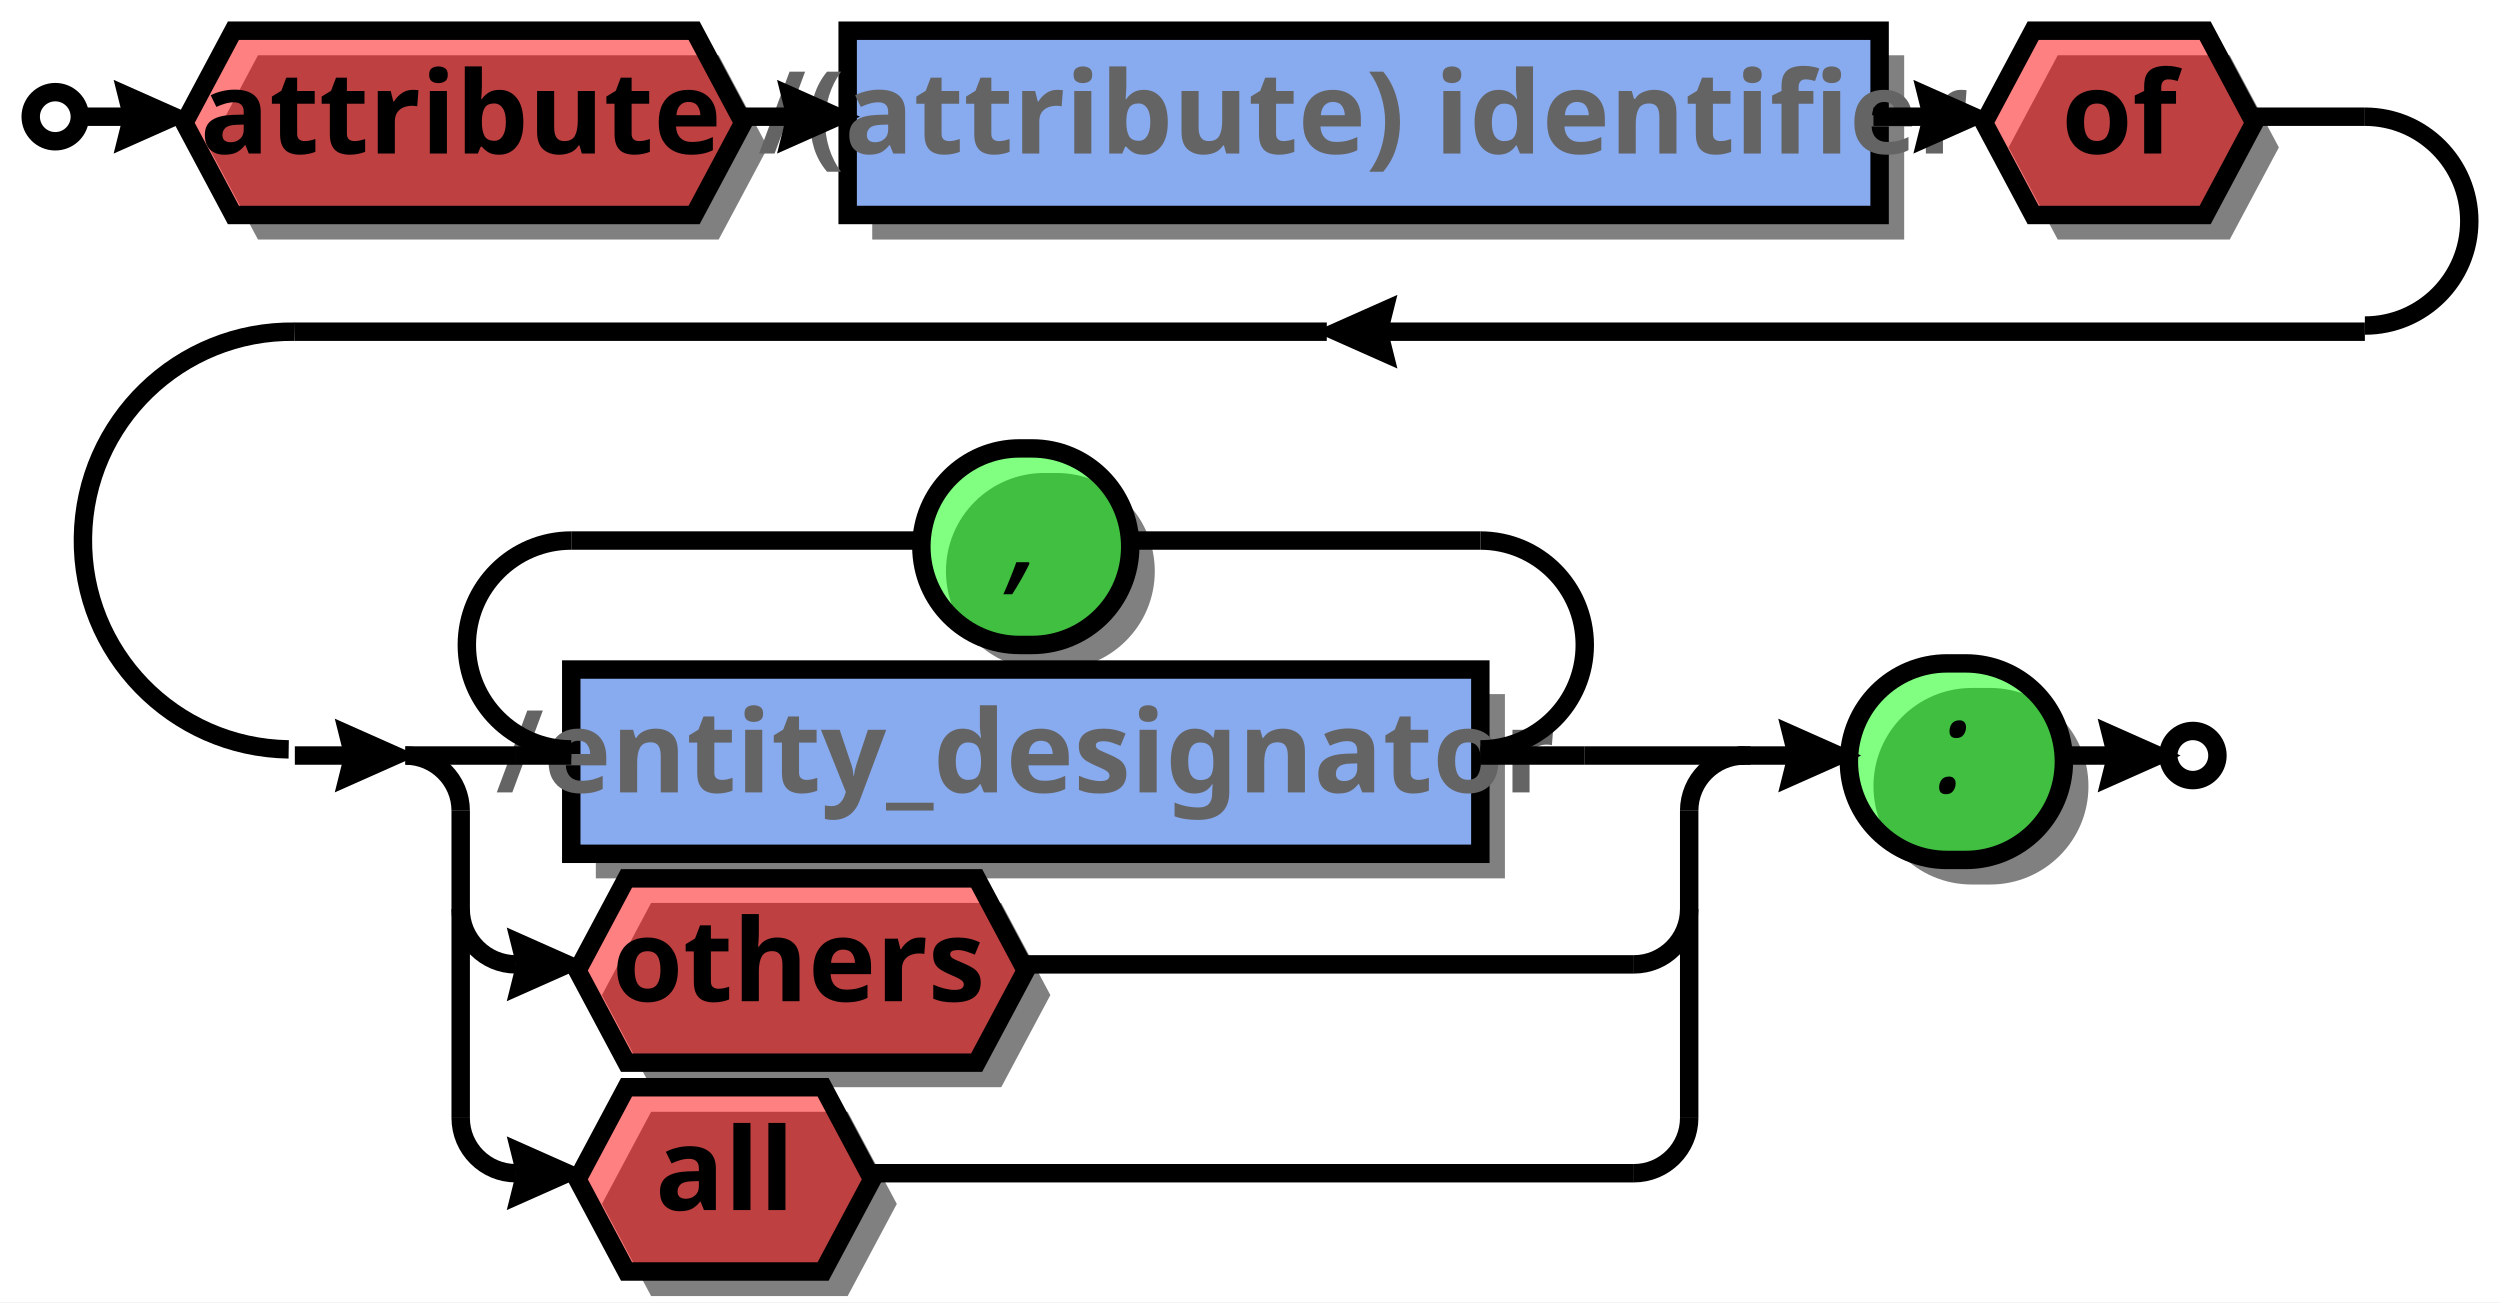
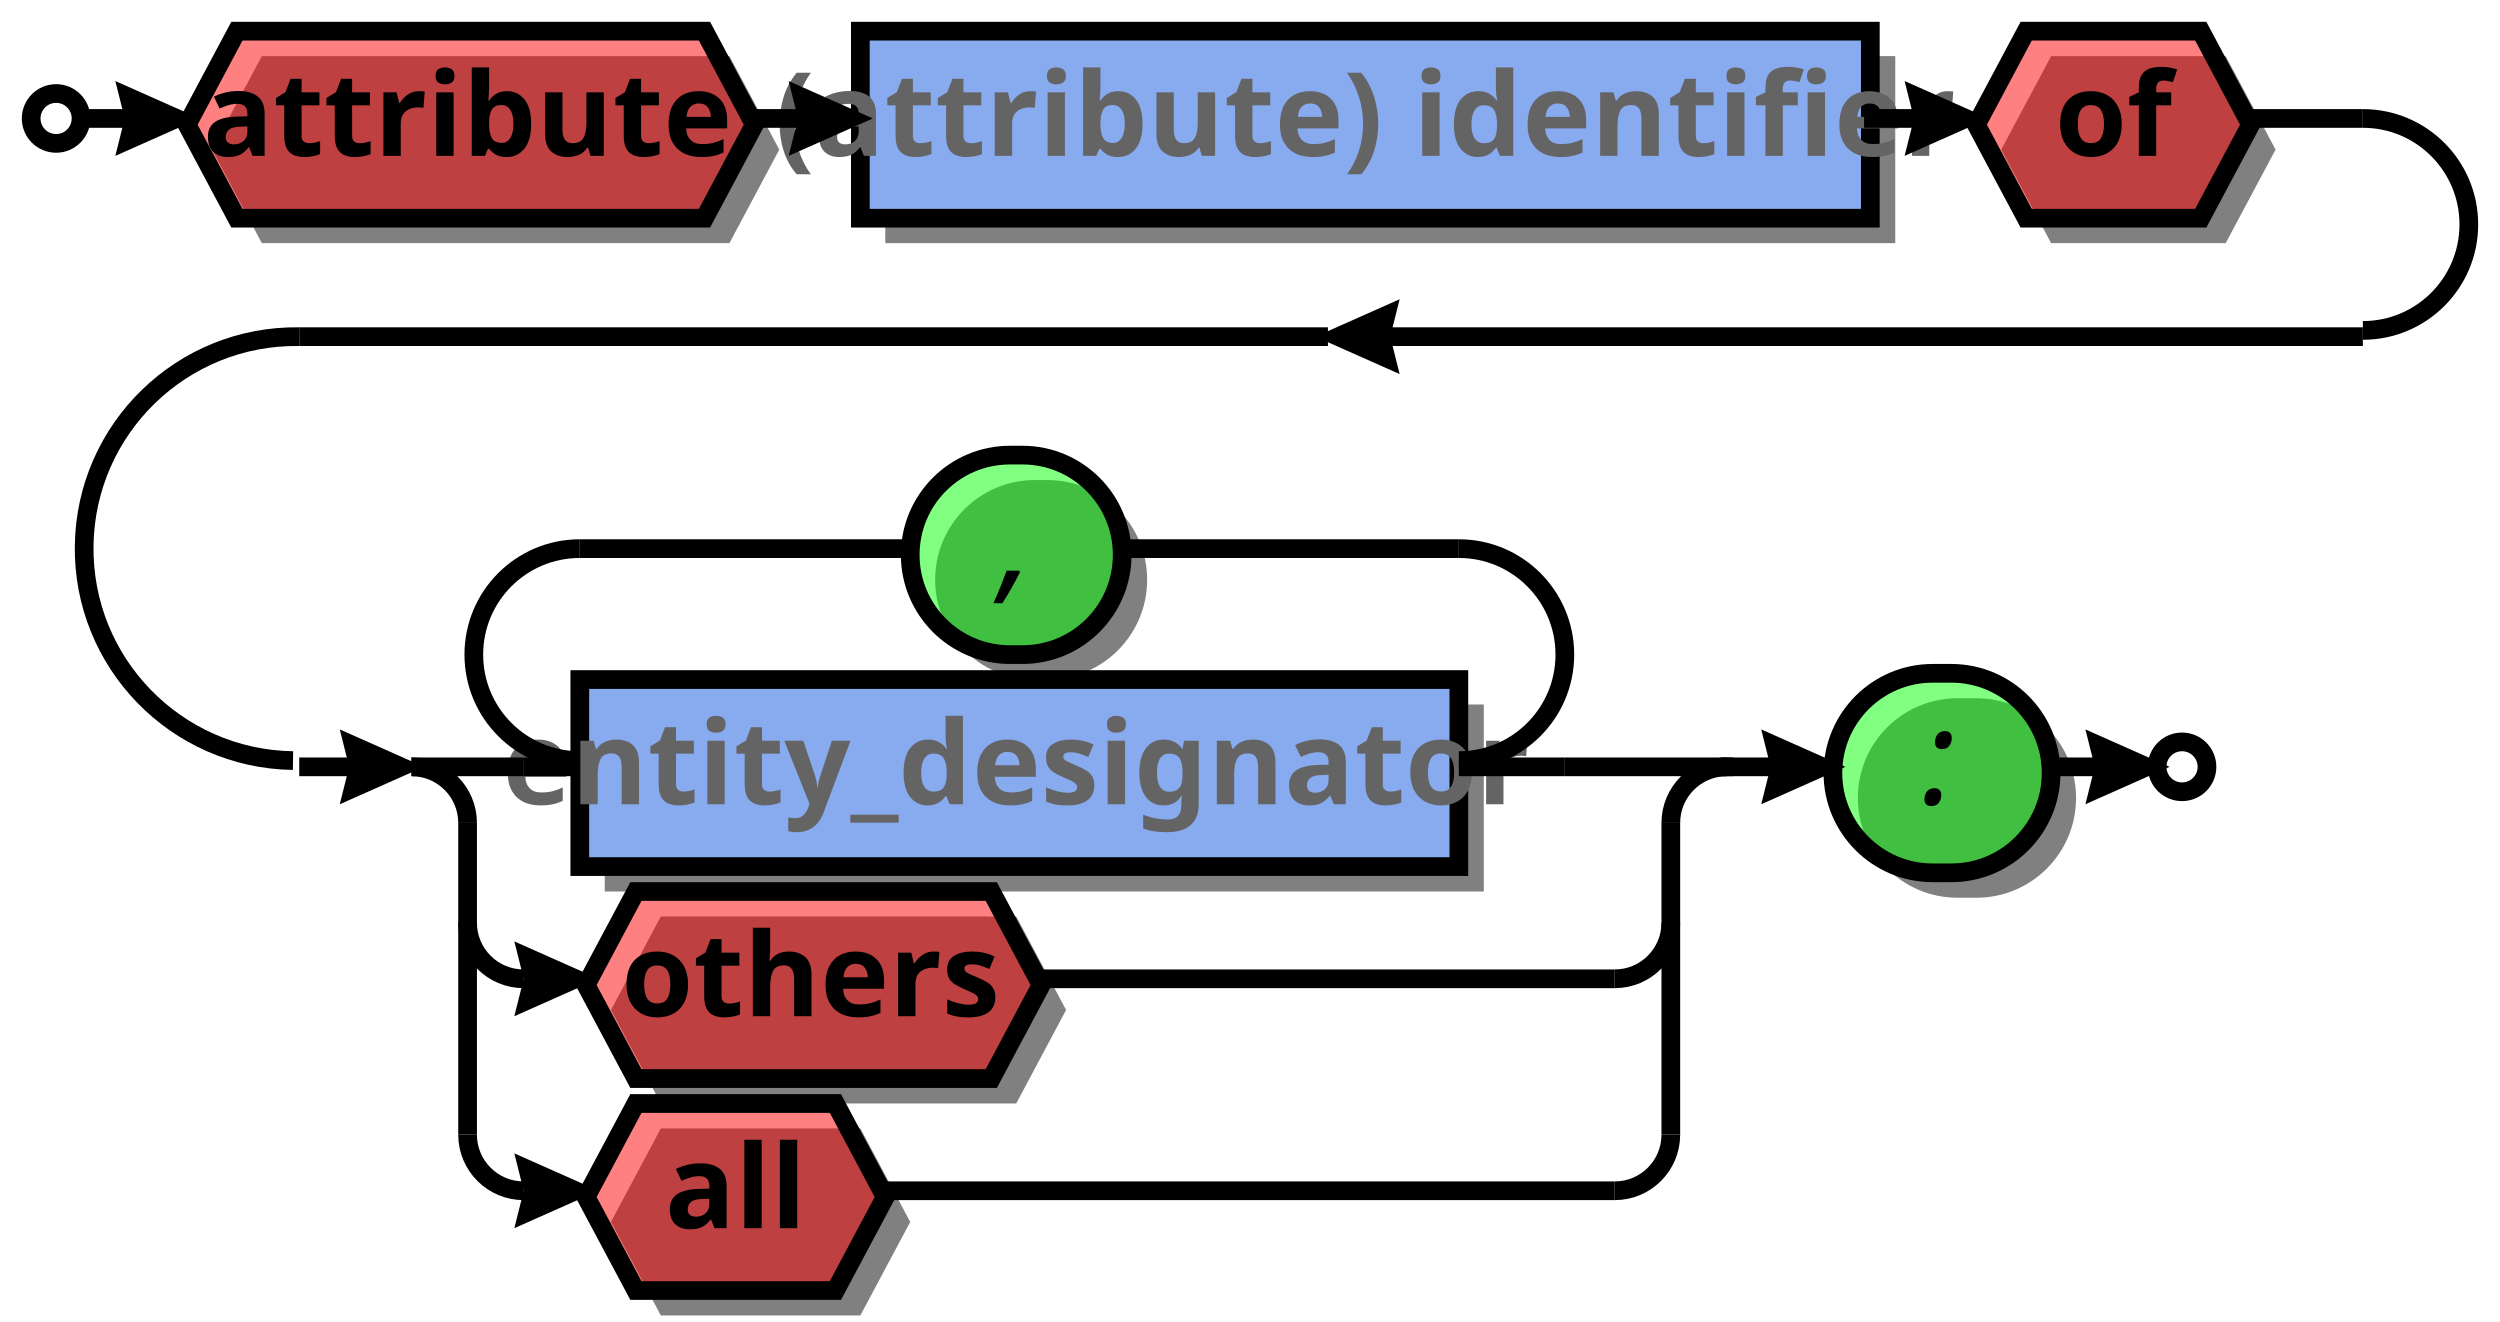
- <svg xmlns="http://www.w3.org/2000/svg" xml:space="preserve" width="407" height="212" version="1.1">
+ <svg xmlns="http://www.w3.org/2000/svg" xml:space="preserve" width="401" height="212" version="1.1">
  <style type="text/css">

.title_font {fill:#000000; text-anchor:middle;
font-family:PT Sans Bold; font-size:22pt; font-weight:bold; font-style:normal; }
.token_font {fill:#000000; text-anchor:middle;
font-family:PT Sans Italic; font-size:16pt; font-weight:normal; font-style:italic; }
.box_font {fill:#646464; text-anchor:middle;
font-family:PT Sans Bold; font-size:14pt; font-weight:bold; font-style:normal; }
.hex_bubble_font {fill:#000000; text-anchor:middle;
font-family:PT Sans Bold; font-size:14pt; font-weight:bold; font-style:normal; }
.label {fill: #000; text-anchor:middle; font-size:16pt; font-weight:bold; font-family:Sans;}
.link {fill: #0D47A1;}
.link:hover {fill: #0D47A1; text-decoration:underline;}
.link:visited {fill: #4A148C;}

</style>
  <defs>
    <marker id="arrow" markerWidth="5" markerHeight="4" refX="2.5" refY="2" orient="auto" markerUnits="strokeWidth">
      <path d="M0,0 L0.5,2 L0,4 L4.5,2 z" fill="#000000" />
    </marker>
  </defs>
  <rect width="100%" height="100%" fill="white" />
  <circle cx="9" cy="19" r="4" stroke="#000000" stroke-width="3" fill="#ffffff" />
  <path d="M42,39 H117 L125,24 L117,9 H42 L34,24 z" fill="#000000" fill-opacity="0.498" />
  <path d="M38,35 H113 L121,20 L113,5 H38 L30,20 z" stroke="#000000" stroke-width="3" fill="#ff0000" fill-opacity="0.498" />
  <text class="hex_bubble_font" x="75" y="25">attribute</text>
-   <rect x="142" y="9" width="168" height="30" fill="#000000" fill-opacity="0.498" />
-   <rect x="138" y="5" width="168" height="30" stroke="#000000" stroke-width="3" fill="#88aaee" fill-opacity="1.0" />
-   <text class="box_font" x="222" y="25">/(attribute) identifier</text>
+   <rect x="142" y="9" width="162" height="30" fill="#000000" fill-opacity="0.498" />
+   <rect x="138" y="5" width="162" height="30" stroke="#000000" stroke-width="3" fill="#88aaee" fill-opacity="1.0" />
+   <text class="box_font" x="219" y="25">(attribute) identifier</text>
  <line x1="120" y1="19" x2="134" y2="19" stroke="#000000" stroke-width="3" marker-end="url(#arrow)" />
-   <path d="M335,39 H363 L371,24 L363,9 H335 L327,24 z" fill="#000000" fill-opacity="0.498" />
-   <path d="M331,35 H359 L367,20 L359,5 H331 L323,20 z" stroke="#000000" stroke-width="3" fill="#ff0000" fill-opacity="0.498" />
-   <text class="hex_bubble_font" x="345" y="25">of</text>
-   <line x1="305" y1="19" x2="319" y2="19" stroke="#000000" stroke-width="3" marker-end="url(#arrow)" />
-   <rect x="97" y="113" width="148" height="30" fill="#000000" fill-opacity="0.498" />
-   <rect x="93" y="109" width="148" height="30" stroke="#000000" stroke-width="3" fill="#88aaee" fill-opacity="1.0" />
-   <text class="box_font" x="167" y="129">/entity_designator</text>
-   <path d="M170,109 A16,16 0 0,1 170,77 H172 A16,16 0 0,1 172,109 z" fill="#000000" fill-opacity="0.498" />
-   <path d="M166,105 A16,16 0 0,1 166,73 H168 A16,16 0 0,1 168,105 z" stroke="#000000" stroke-width="3" fill="#00ff00" fill-opacity="0.498" />
-   <text class="token_font" x="167" y="94">,</text>
-   <line x1="93" y1="88" x2="150" y2="88" stroke="#000000" stroke-width="3" />
-   <line x1="184" y1="88" x2="241" y2="88" stroke="#000000" stroke-width="3" />
+   <path d="M329,39 H357 L365,24 L357,9 H329 L321,24 z" fill="#000000" fill-opacity="0.498" />
+   <path d="M325,35 H353 L361,20 L353,5 H325 L317,20 z" stroke="#000000" stroke-width="3" fill="#ff0000" fill-opacity="0.498" />
+   <text class="hex_bubble_font" x="339" y="25">of</text>
+   <line x1="299" y1="19" x2="313" y2="19" stroke="#000000" stroke-width="3" marker-end="url(#arrow)" />
+   <rect x="97" y="113" width="141" height="30" fill="#000000" fill-opacity="0.498" />
+   <rect x="93" y="109" width="141" height="30" stroke="#000000" stroke-width="3" fill="#88aaee" fill-opacity="1.0" />
+   <text class="box_font" x="163" y="129">entity_designator</text>
+   <path d="M166,109 A16,16 0 0,1 166,77 H168 A16,16 0 0,1 168,109 z" fill="#000000" fill-opacity="0.498" />
+   <path d="M162,105 A16,16 0 0,1 162,73 H164 A16,16 0 0,1 164,105 z" stroke="#000000" stroke-width="3" fill="#00ff00" fill-opacity="0.498" />
+   <text class="token_font" x="163" y="94">,</text>
+   <line x1="93" y1="88" x2="146" y2="88" stroke="#000000" stroke-width="3" />
+   <line x1="180" y1="88" x2="234" y2="88" stroke="#000000" stroke-width="3" />
  <line x1="84" y1="123" x2="93" y2="123" stroke="#000000" stroke-width="3" />
  <path d="M93,88 A17,17 0 0,0 93,122" stroke="#000000" stroke-width="3" fill="none" />
-   <path d="M241,122 A17,17 0 0,0 241,88" stroke="#000000" stroke-width="3" fill="none" />
-   <line x1="241" y1="123" x2="258" y2="123" stroke="#000000" stroke-width="3" />
+   <path d="M234,122 A17,17 0 0,0 234,88" stroke="#000000" stroke-width="3" fill="none" />
+   <line x1="234" y1="123" x2="251" y2="123" stroke="#000000" stroke-width="3" />
  <path d="M106,177 H163 L171,162 L163,147 H106 L98,162 z" fill="#000000" fill-opacity="0.498" />
  <path d="M102,173 H159 L167,158 L159,143 H102 L94,158 z" stroke="#000000" stroke-width="3" fill="#ff0000" fill-opacity="0.498" />
  <text class="hex_bubble_font" x="130" y="163">others</text>
  <path d="M106,211 H138 L146,196 L138,181 H106 L98,196 z" fill="#000000" fill-opacity="0.498" />
  <path d="M102,207 H134 L142,192 L134,177 H102 L94,192 z" stroke="#000000" stroke-width="3" fill="#ff0000" fill-opacity="0.498" />
  <text class="hex_bubble_font" x="118" y="197">all</text>
  <line x1="66" y1="123" x2="84" y2="123" stroke="#000000" stroke-width="3" />
-   <line x1="258" y1="123" x2="285" y2="123" stroke="#000000" stroke-width="3" />
+   <line x1="251" y1="123" x2="278" y2="123" stroke="#000000" stroke-width="3" />
  <path d="M75,132 A9,9 0 0,0 66,123" stroke="#000000" stroke-width="3" fill="none" />
  <line x1="84" y1="157" x2="90" y2="157" stroke="#000000" stroke-width="3" marker-end="url(#arrow)" />
-   <line x1="167" y1="157" x2="266" y2="157" stroke="#000000" stroke-width="3" />
+   <line x1="167" y1="157" x2="259" y2="157" stroke="#000000" stroke-width="3" />
  <path d="M75,148 A9,9 0 0,0 84,157" stroke="#000000" stroke-width="3" fill="none" />
-   <path d="M266,157 A9,9 0 0,0 275,148" stroke="#000000" stroke-width="3" fill="none" />
+   <path d="M259,157 A9,9 0 0,0 268,148" stroke="#000000" stroke-width="3" fill="none" />
  <line x1="84" y1="191" x2="90" y2="191" stroke="#000000" stroke-width="3" marker-end="url(#arrow)" />
-   <line x1="142" y1="191" x2="266" y2="191" stroke="#000000" stroke-width="3" />
+   <line x1="142" y1="191" x2="259" y2="191" stroke="#000000" stroke-width="3" />
  <path d="M75,182 A9,9 0 0,0 84,191" stroke="#000000" stroke-width="3" fill="none" />
-   <path d="M266,191 A9,9 0 0,0 275,182" stroke="#000000" stroke-width="3" fill="none" />
-   <path d="M284,123 A9,9 0 0,0 275,132" stroke="#000000" stroke-width="3" fill="none" />
+   <path d="M259,191 A9,9 0 0,0 268,182" stroke="#000000" stroke-width="3" fill="none" />
+   <path d="M277,123 A9,9 0 0,0 268,132" stroke="#000000" stroke-width="3" fill="none" />
  <line x1="75" y1="182" x2="75" y2="132" stroke="#000000" stroke-width="3" />
-   <line x1="275" y1="182" x2="275" y2="132" stroke="#000000" stroke-width="3" />
-   <path d="M321,144 A16,16 0 0,1 321,112 H324 A16,16 0 0,1 324,144 z" fill="#000000" fill-opacity="0.498" />
-   <path d="M317,140 A16,16 0 0,1 317,108 H320 A16,16 0 0,1 320,140 z" stroke="#000000" stroke-width="3" fill="#00ff00" fill-opacity="0.498" />
-   <text class="token_font" x="318" y="129">:</text>
-   <line x1="283" y1="123" x2="297" y2="123" stroke="#000000" stroke-width="3" marker-end="url(#arrow)" />
-   <line x1="367" y1="19" x2="385" y2="19" stroke="#000000" stroke-width="3" />
-   <path d="M385,53 A17,17 0 0,0 385,19" stroke="#000000" stroke-width="3" fill="none" />
-   <line x1="385" y1="54" x2="220" y2="54" stroke="#000000" stroke-width="3" marker-end="url(#arrow)" />
-   <line x1="216" y1="54" x2="48" y2="54" stroke="#000000" stroke-width="3" />
+   <line x1="268" y1="182" x2="268" y2="132" stroke="#000000" stroke-width="3" />
+   <path d="M314,144 A16,16 0 0,1 314,112 H317 A16,16 0 0,1 317,144 z" fill="#000000" fill-opacity="0.498" />
+   <path d="M310,140 A16,16 0 0,1 310,108 H313 A16,16 0 0,1 313,140 z" stroke="#000000" stroke-width="3" fill="#00ff00" fill-opacity="0.498" />
+   <text class="token_font" x="311" y="129">:</text>
+   <line x1="276" y1="123" x2="290" y2="123" stroke="#000000" stroke-width="3" marker-end="url(#arrow)" />
+   <line x1="361" y1="19" x2="379" y2="19" stroke="#000000" stroke-width="3" />
+   <path d="M379,53 A17,17 0 0,0 379,19" stroke="#000000" stroke-width="3" fill="none" />
+   <line x1="379" y1="54" x2="217" y2="54" stroke="#000000" stroke-width="3" marker-end="url(#arrow)" />
+   <line x1="213" y1="54" x2="48" y2="54" stroke="#000000" stroke-width="3" />
  <path d="M48,54 A34,34 0 0,0 47,122" stroke="#000000" stroke-width="3" fill="none" />
  <line x1="48" y1="123" x2="62" y2="123" stroke="#000000" stroke-width="3" marker-end="url(#arrow)" />
  <line x1="12" y1="19" x2="26" y2="19" stroke="#000000" stroke-width="3" marker-end="url(#arrow)" />
-   <circle cx="357" cy="123" r="4" stroke="#000000" stroke-width="3" fill="#ffffff" />
-   <line x1="335" y1="123" x2="349" y2="123" stroke="#000000" stroke-width="3" marker-end="url(#arrow)" />
+   <circle cx="350" cy="123" r="4" stroke="#000000" stroke-width="3" fill="#ffffff" />
+   <line x1="328" y1="123" x2="342" y2="123" stroke="#000000" stroke-width="3" marker-end="url(#arrow)" />
</svg>
